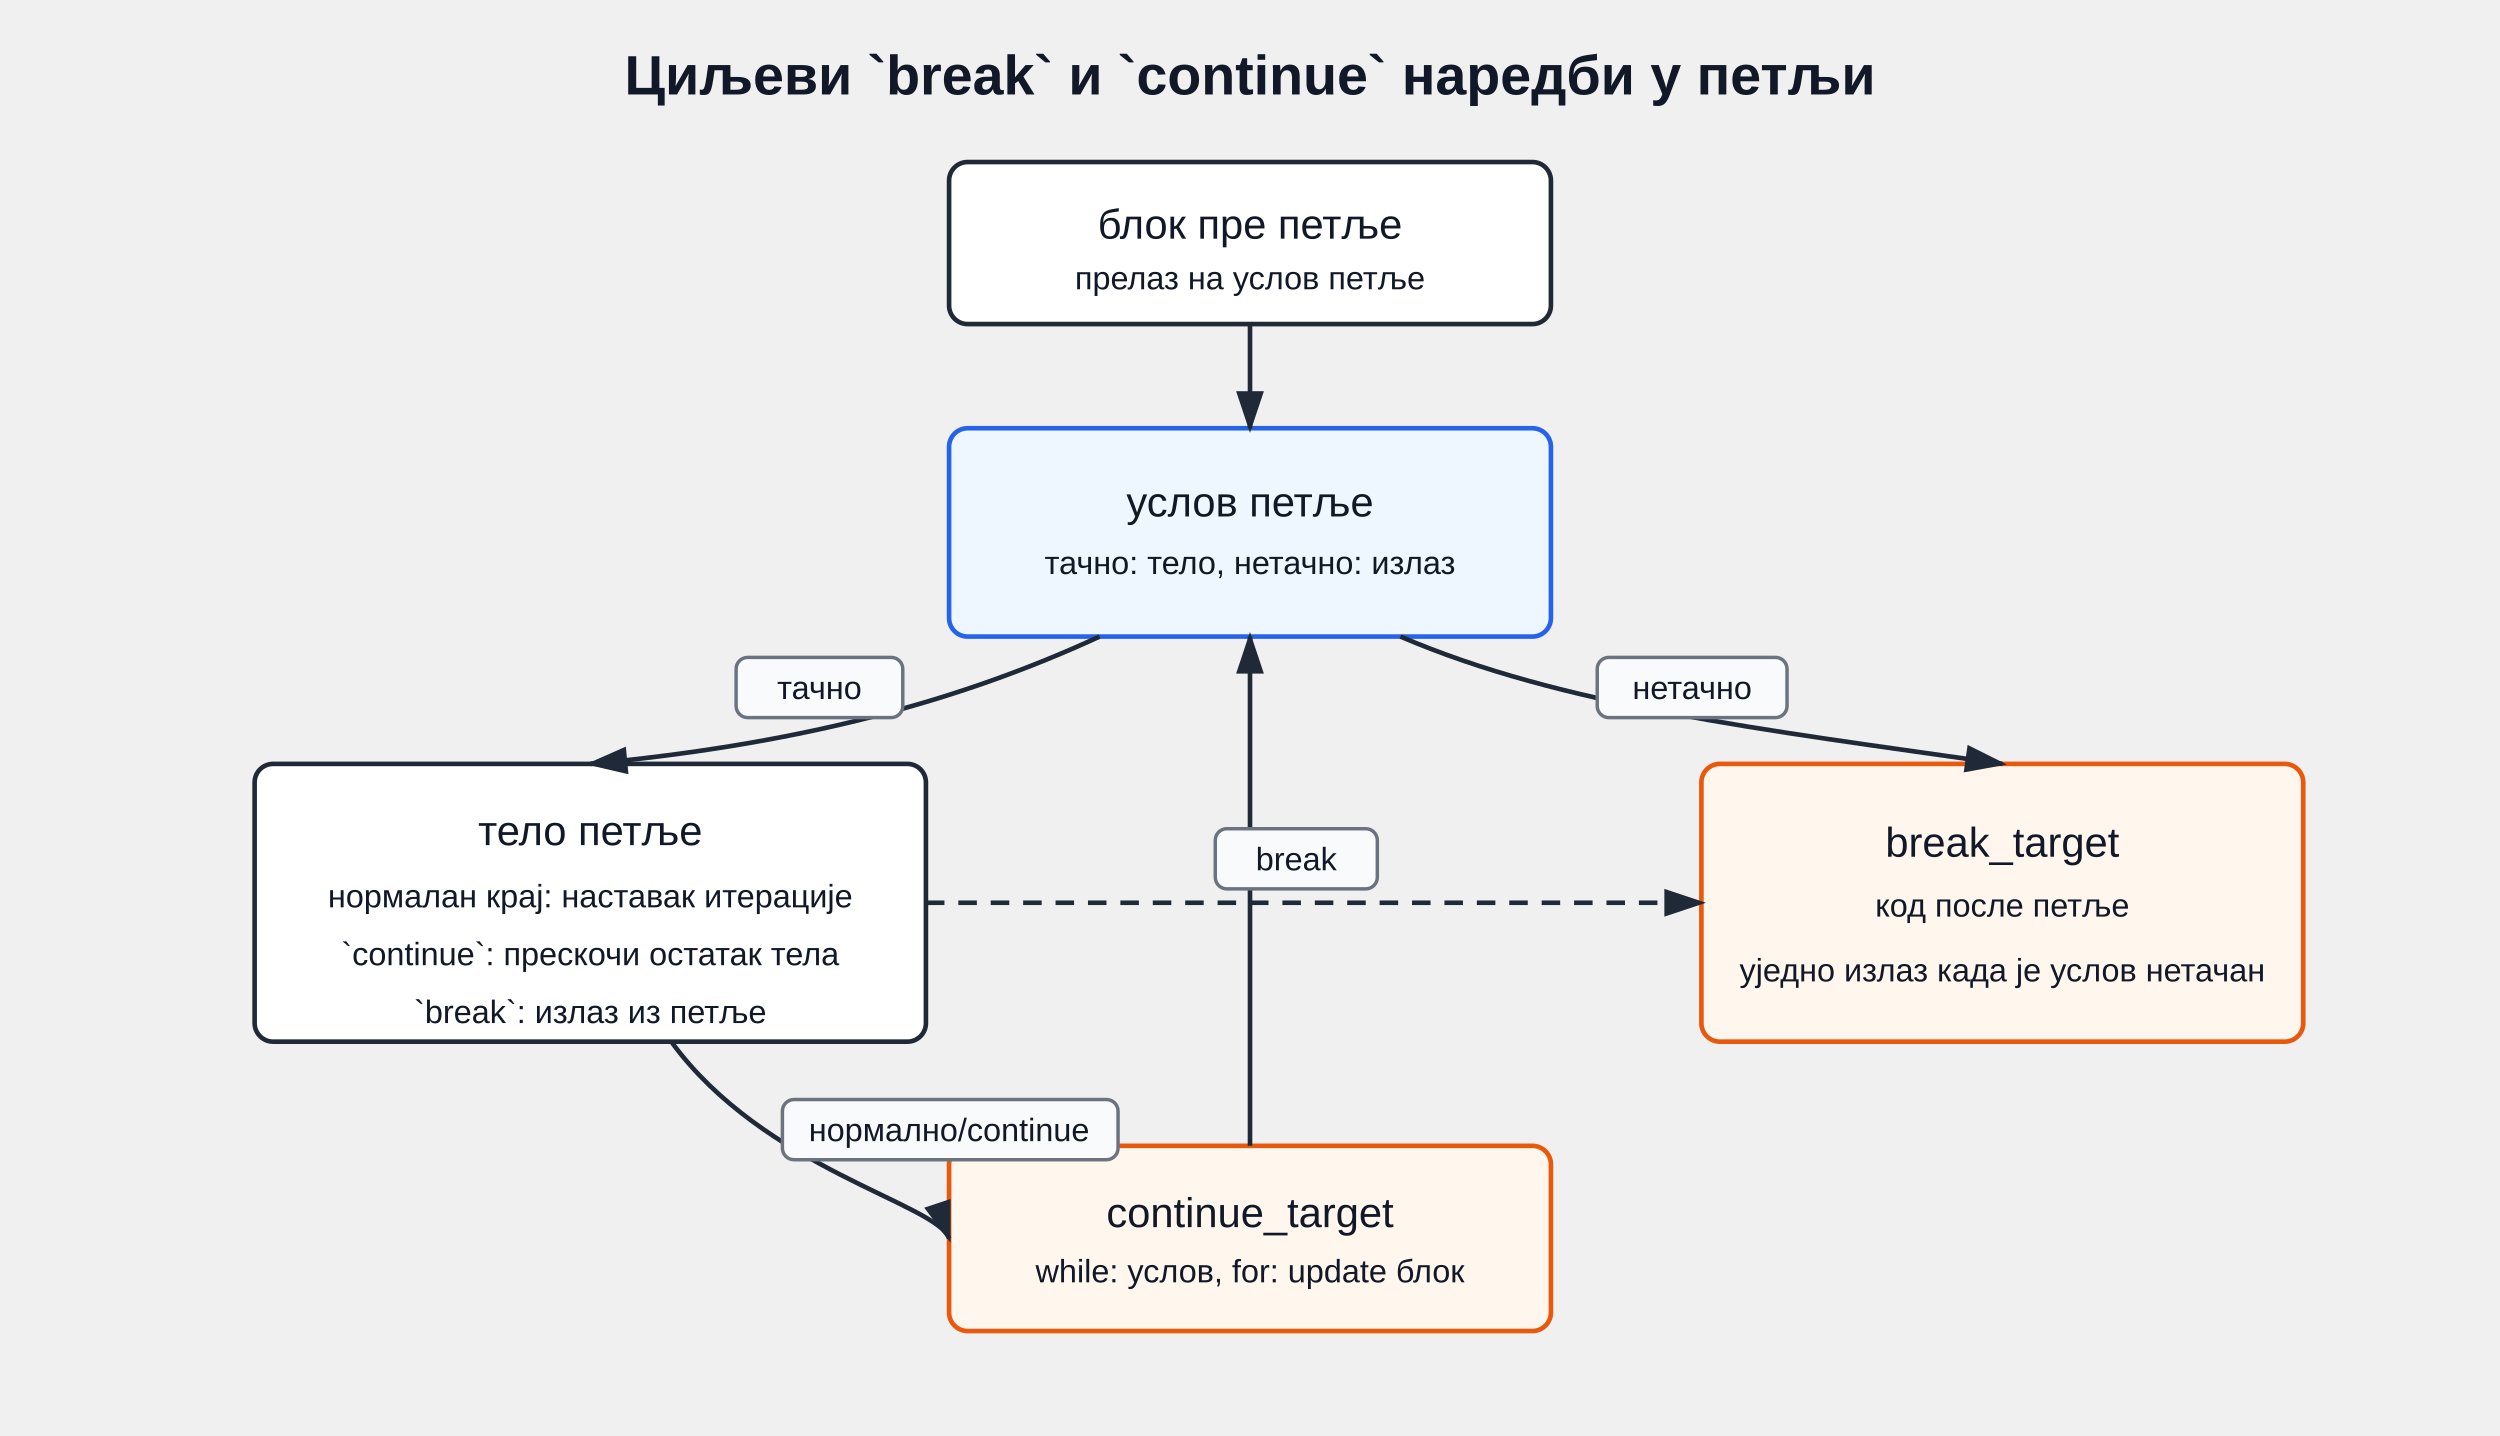
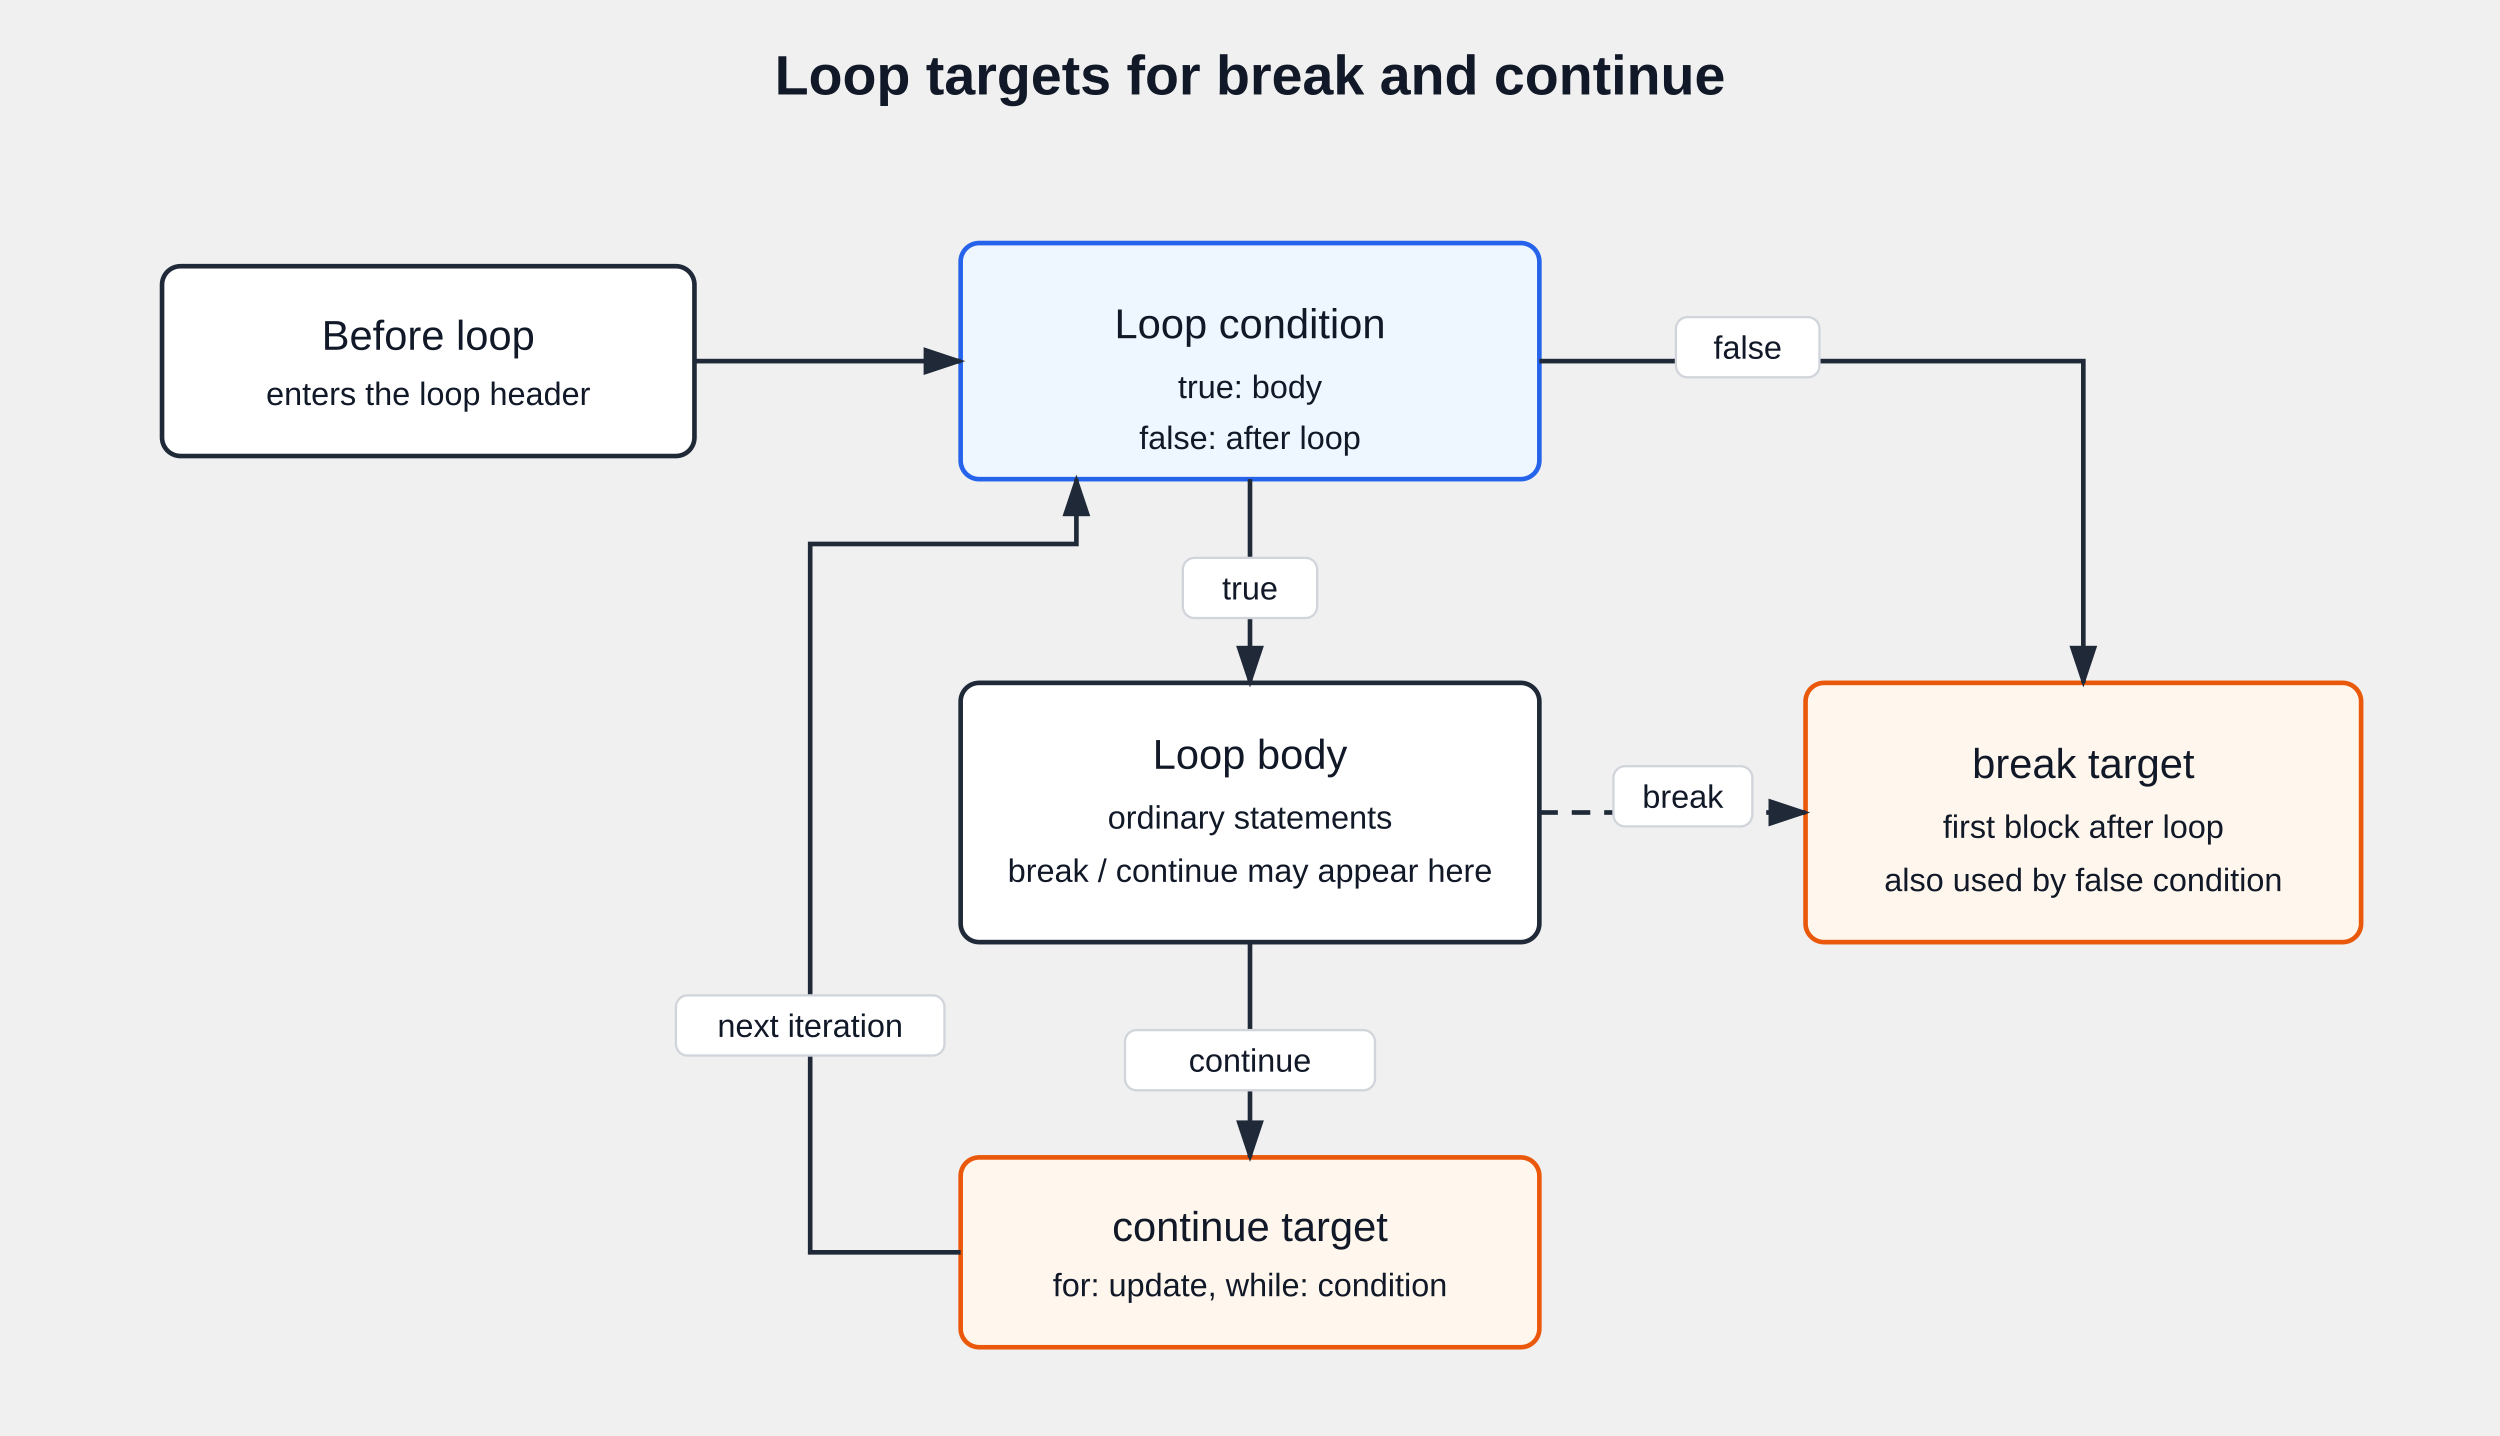
<svg xmlns="http://www.w3.org/2000/svg" width="1080" height="620" viewBox="0 0 1080 620">
  <defs>
    <marker id="arrow" markerWidth="10" markerHeight="10" refX="8" refY="3" orient="auto" markerUnits="strokeWidth">
      <path d="M0,0 L0,6 L9,3 z" fill="#1f2937" />
    </marker>
    <style>
      .block { fill: #ffffff; stroke: #1f2937; stroke-width: 2; }
      .cond { fill: #eef6ff; stroke: #2563eb; stroke-width: 2; }
      .target { fill: #fff7ed; stroke: #ea580c; stroke-width: 2; }
-       .note { fill: #f9fafb; stroke: #6b7280; stroke-width: 1.5; }
+       .label-bg { fill: #ffffff; stroke: #d1d5db; stroke-width: 1; }
      .arrow { stroke: #1f2937; stroke-width: 2; fill: none; marker-end: url(#arrow); }
      .dash { stroke-dasharray: 8 6; }
      .text { font-family: Liberation Sans, Arial, sans-serif; font-size: 18px; fill: #111827; text-anchor: middle; dominant-baseline: middle; }
      .small { font-size: 14px; }
      .title { font-size: 24px; font-weight: bold; }
    </style>
  </defs>
-   <text x="540" y="34" class="text title">Циљеви `break` и `continue` наредби у петљи</text>
-   <rect x="410" y="70" width="260" height="70" rx="8" class="block" />
-   <text x="540" y="98" class="text">блок пре петље</text>
-   <text x="540" y="121" class="text small">прелаз на услов петље</text>
-   <rect x="410" y="185" width="260" height="90" rx="8" class="cond" />
-   <text x="540" y="218" class="text">услов петље</text>
-   <text x="540" y="244" class="text small">тачно: тело, нетачно: излаз</text>
-   <rect x="110" y="330" width="290" height="120" rx="8" class="block" />
-   <text x="255" y="360" class="text">тело петље</text>
-   <text x="255" y="388" class="text small">нормалан крај: наставак итерације</text>
-   <text x="255" y="413" class="text small">`continue`: прескочи остатак тела</text>
-   <text x="255" y="438" class="text small">`break`: излаз из петље</text>
-   <rect x="410" y="495" width="260" height="80" rx="8" class="target" />
-   <text x="540" y="525" class="text">continue_target</text>
-   <text x="540" y="550" class="text small">while: услов, for: update блок</text>
-   <rect x="735" y="330" width="260" height="120" rx="8" class="target" />
-   <text x="865" y="365" class="text">break_target</text>
-   <text x="865" y="392" class="text small">код после петље</text>
-   <text x="865" y="420" class="text small">уједно излаз када је услов нетачан</text>
-   <path d="M540 140 L540 185" class="arrow" />
-   <path d="M475 275 C410 305 340 322 255 330" class="arrow" />
-   <path d="M605 275 C675 305 760 315 865 330" class="arrow" />
-   <path d="M290 450 C330 505 405 520 410 535" class="arrow" />
-   <path d="M540 495 C540 430 540 340 540 275" class="arrow" />
-   <path d="M400 390 C520 390 610 390 735 390" class="arrow dash" />
-   <rect x="318" y="284" width="72" height="26" rx="5" class="note" />
-   <text x="354" y="298" class="text small">тачно</text>
-   <rect x="690" y="284" width="82" height="26" rx="5" class="note" />
-   <text x="731" y="298" class="text small">нетачно</text>
-   <rect x="525" y="358" width="70" height="26" rx="5" class="note" />
-   <text x="560" y="372" class="text small">break</text>
-   <rect x="338" y="475" width="145" height="26" rx="5" class="note" />
-   <text x="410" y="489" class="text small">нормално/continue</text>
+   <text x="540" y="34" class="text title">Loop targets for break and continue</text>
+   <rect x="70" y="115" width="230" height="82" rx="8" class="block" />
+   <text x="185" y="146" class="text">Before loop</text>
+   <text x="185" y="171" class="text small">enters the loop header</text>
+   <rect x="415" y="105" width="250" height="102" rx="8" class="cond" />
+   <text x="540" y="141" class="text">Loop condition</text>
+   <text x="540" y="168" class="text small">true: body</text>
+   <text x="540" y="190" class="text small">false: after loop</text>
+   <rect x="415" y="295" width="250" height="112" rx="8" class="block" />
+   <text x="540" y="327" class="text">Loop body</text>
+   <text x="540" y="354" class="text small">ordinary statements</text>
+   <text x="540" y="377" class="text small">break / continue may appear here</text>
+   <rect x="415" y="500" width="250" height="82" rx="8" class="target" />
+   <text x="540" y="531" class="text">continue target</text>
+   <text x="540" y="556" class="text small">for: update, while: condition</text>
+   <rect x="780" y="295" width="240" height="112" rx="8" class="target" />
+   <text x="900" y="331" class="text">break target</text>
+   <text x="900" y="358" class="text small">first block after loop</text>
+   <text x="900" y="381" class="text small">also used by false condition</text>
+   <path d="M300 156 L415 156" class="arrow" />
+   <path d="M540 207 L540 295" class="arrow" />
+   <path d="M665 156 L900 156 L900 295" class="arrow" />
+   <path d="M665 351 L780 351" class="arrow dash" />
+   <path d="M540 407 L540 500" class="arrow" />
+   <path d="M415 541 L350 541 L350 235 L465 235 L465 207" class="arrow" />
+   <rect x="511" y="241" width="58" height="26" rx="5" class="label-bg" />
+   <text x="540" y="255" class="text small">true</text>
+   <rect x="724" y="137" width="62" height="26" rx="5" class="label-bg" />
+   <text x="755" y="151" class="text small">false</text>
+   <rect x="697" y="331" width="60" height="26" rx="5" class="label-bg" />
+   <text x="727" y="345" class="text small">break</text>
+   <rect x="486" y="445" width="108" height="26" rx="5" class="label-bg" />
+   <text x="540" y="459" class="text small">continue</text>
+   <rect x="292" y="430" width="116" height="26" rx="5" class="label-bg" />
+   <text x="350" y="444" class="text small">next iteration</text>
</svg>
